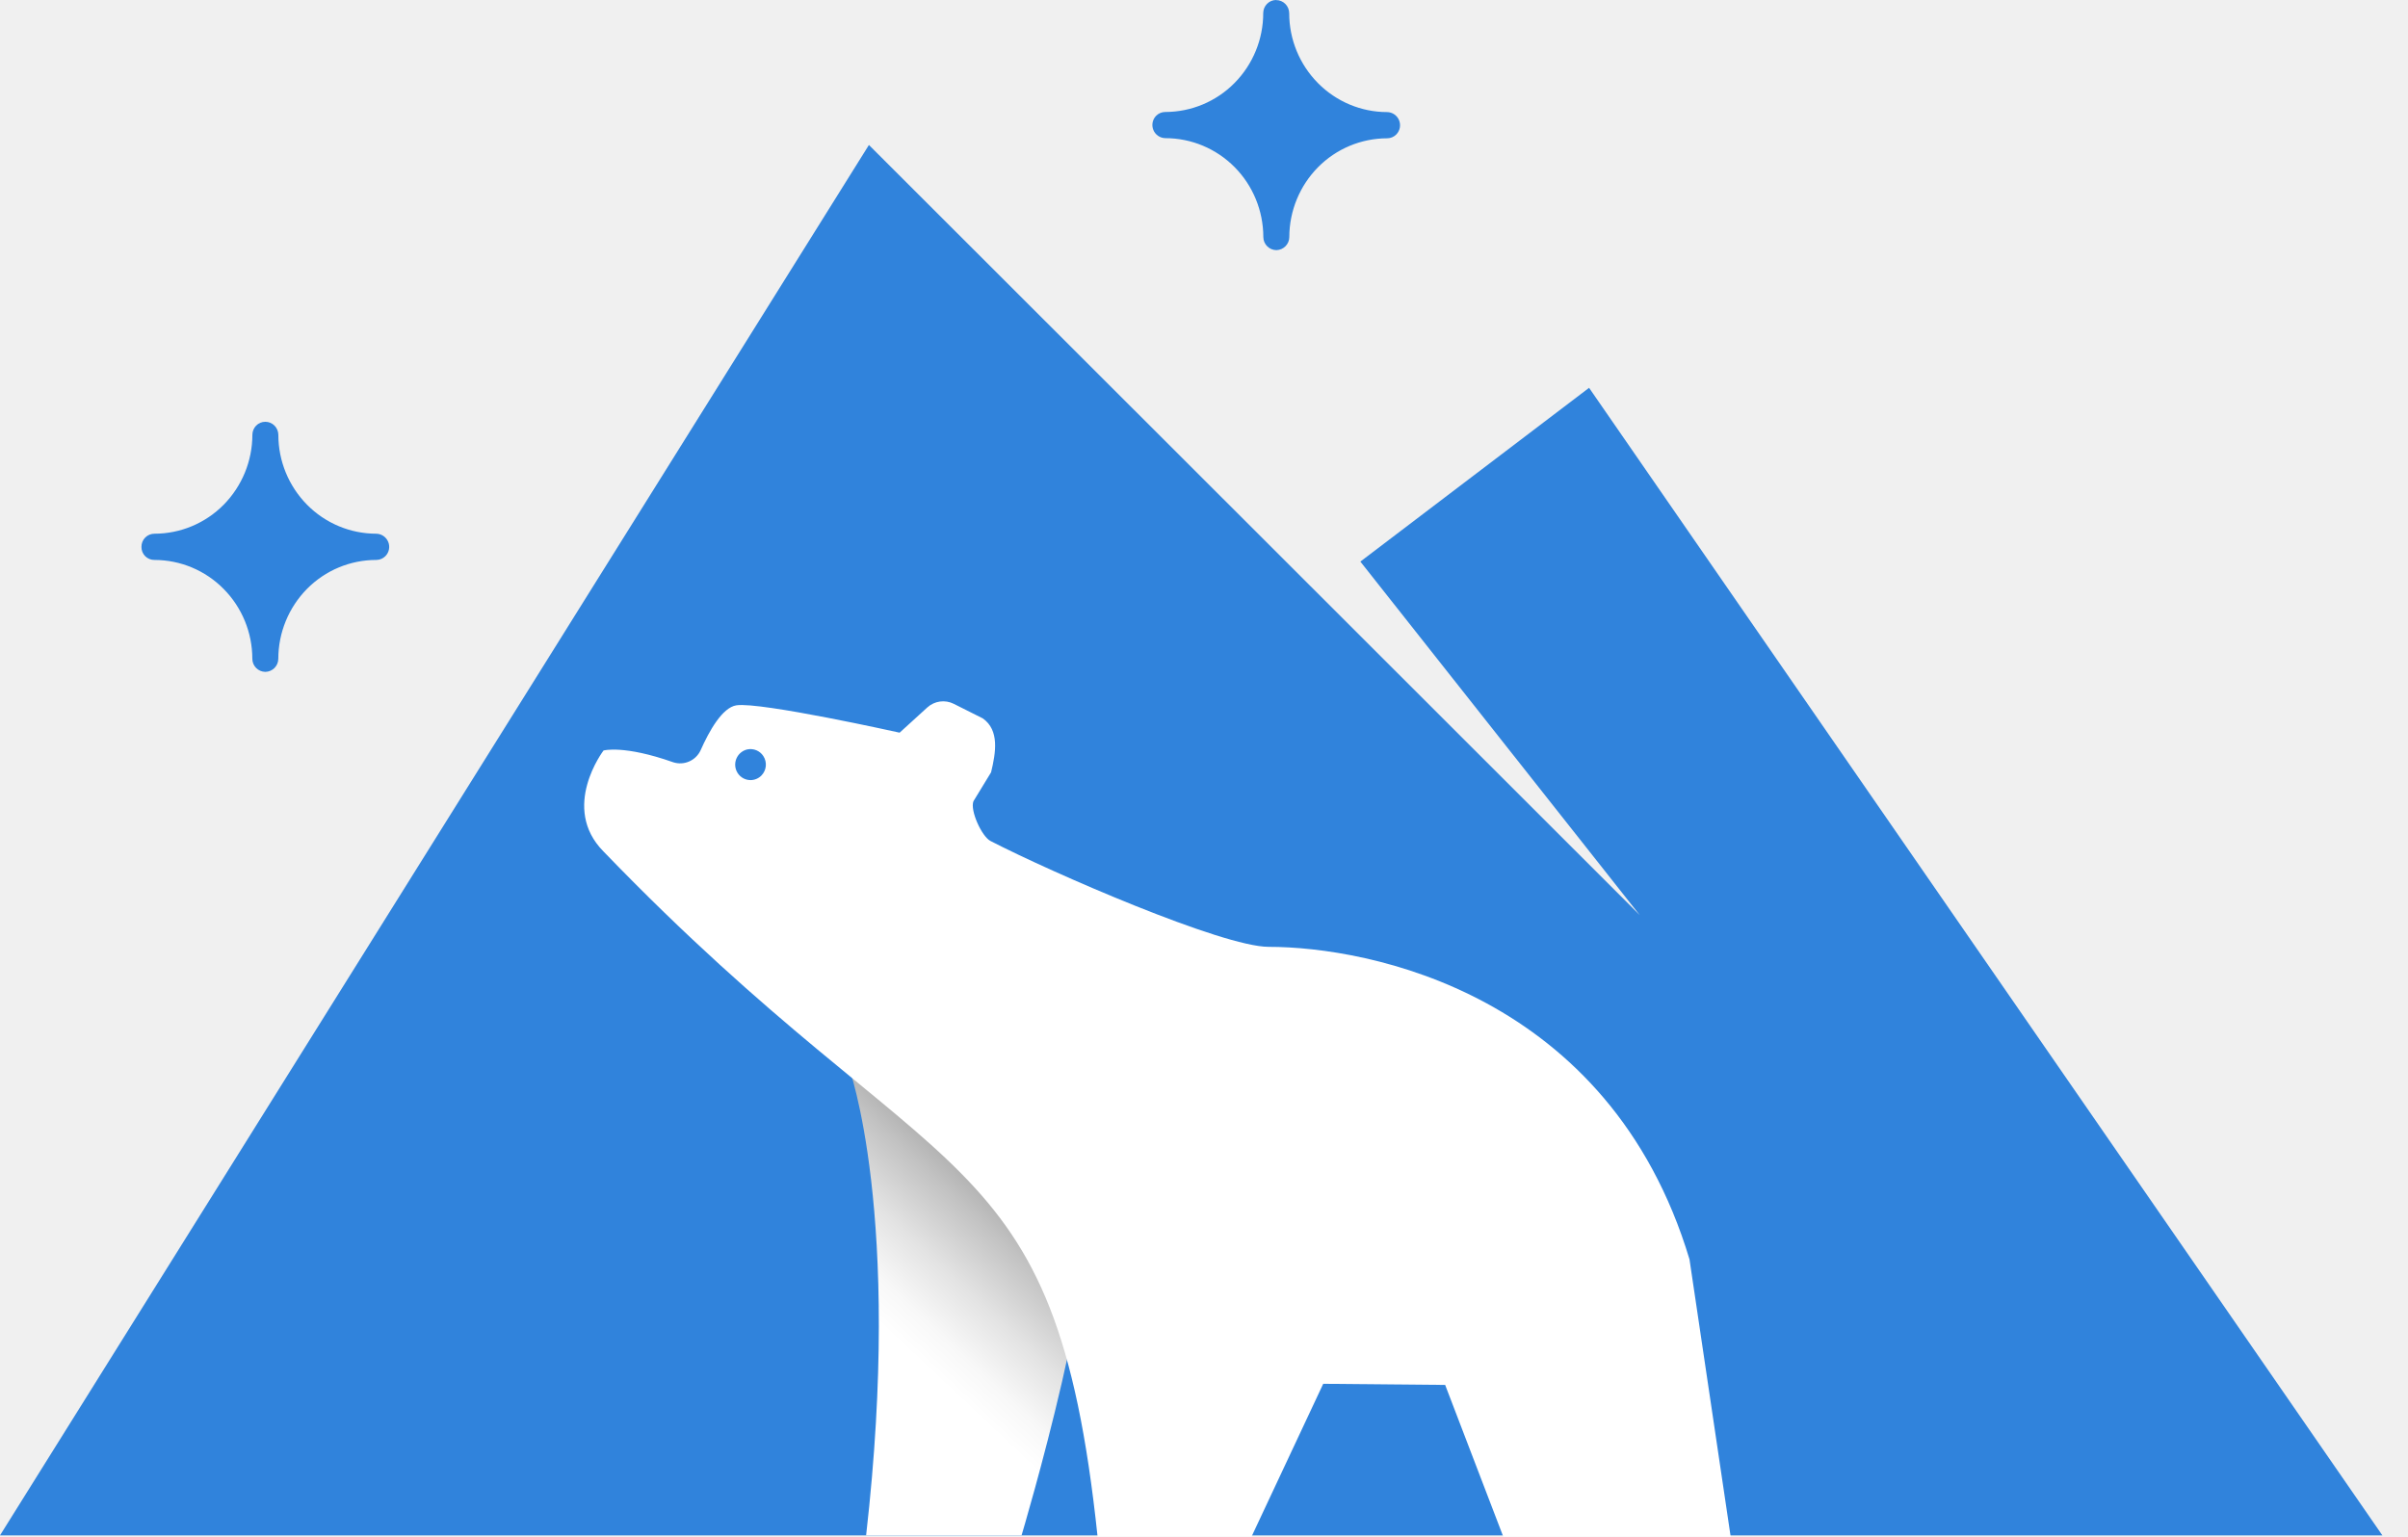
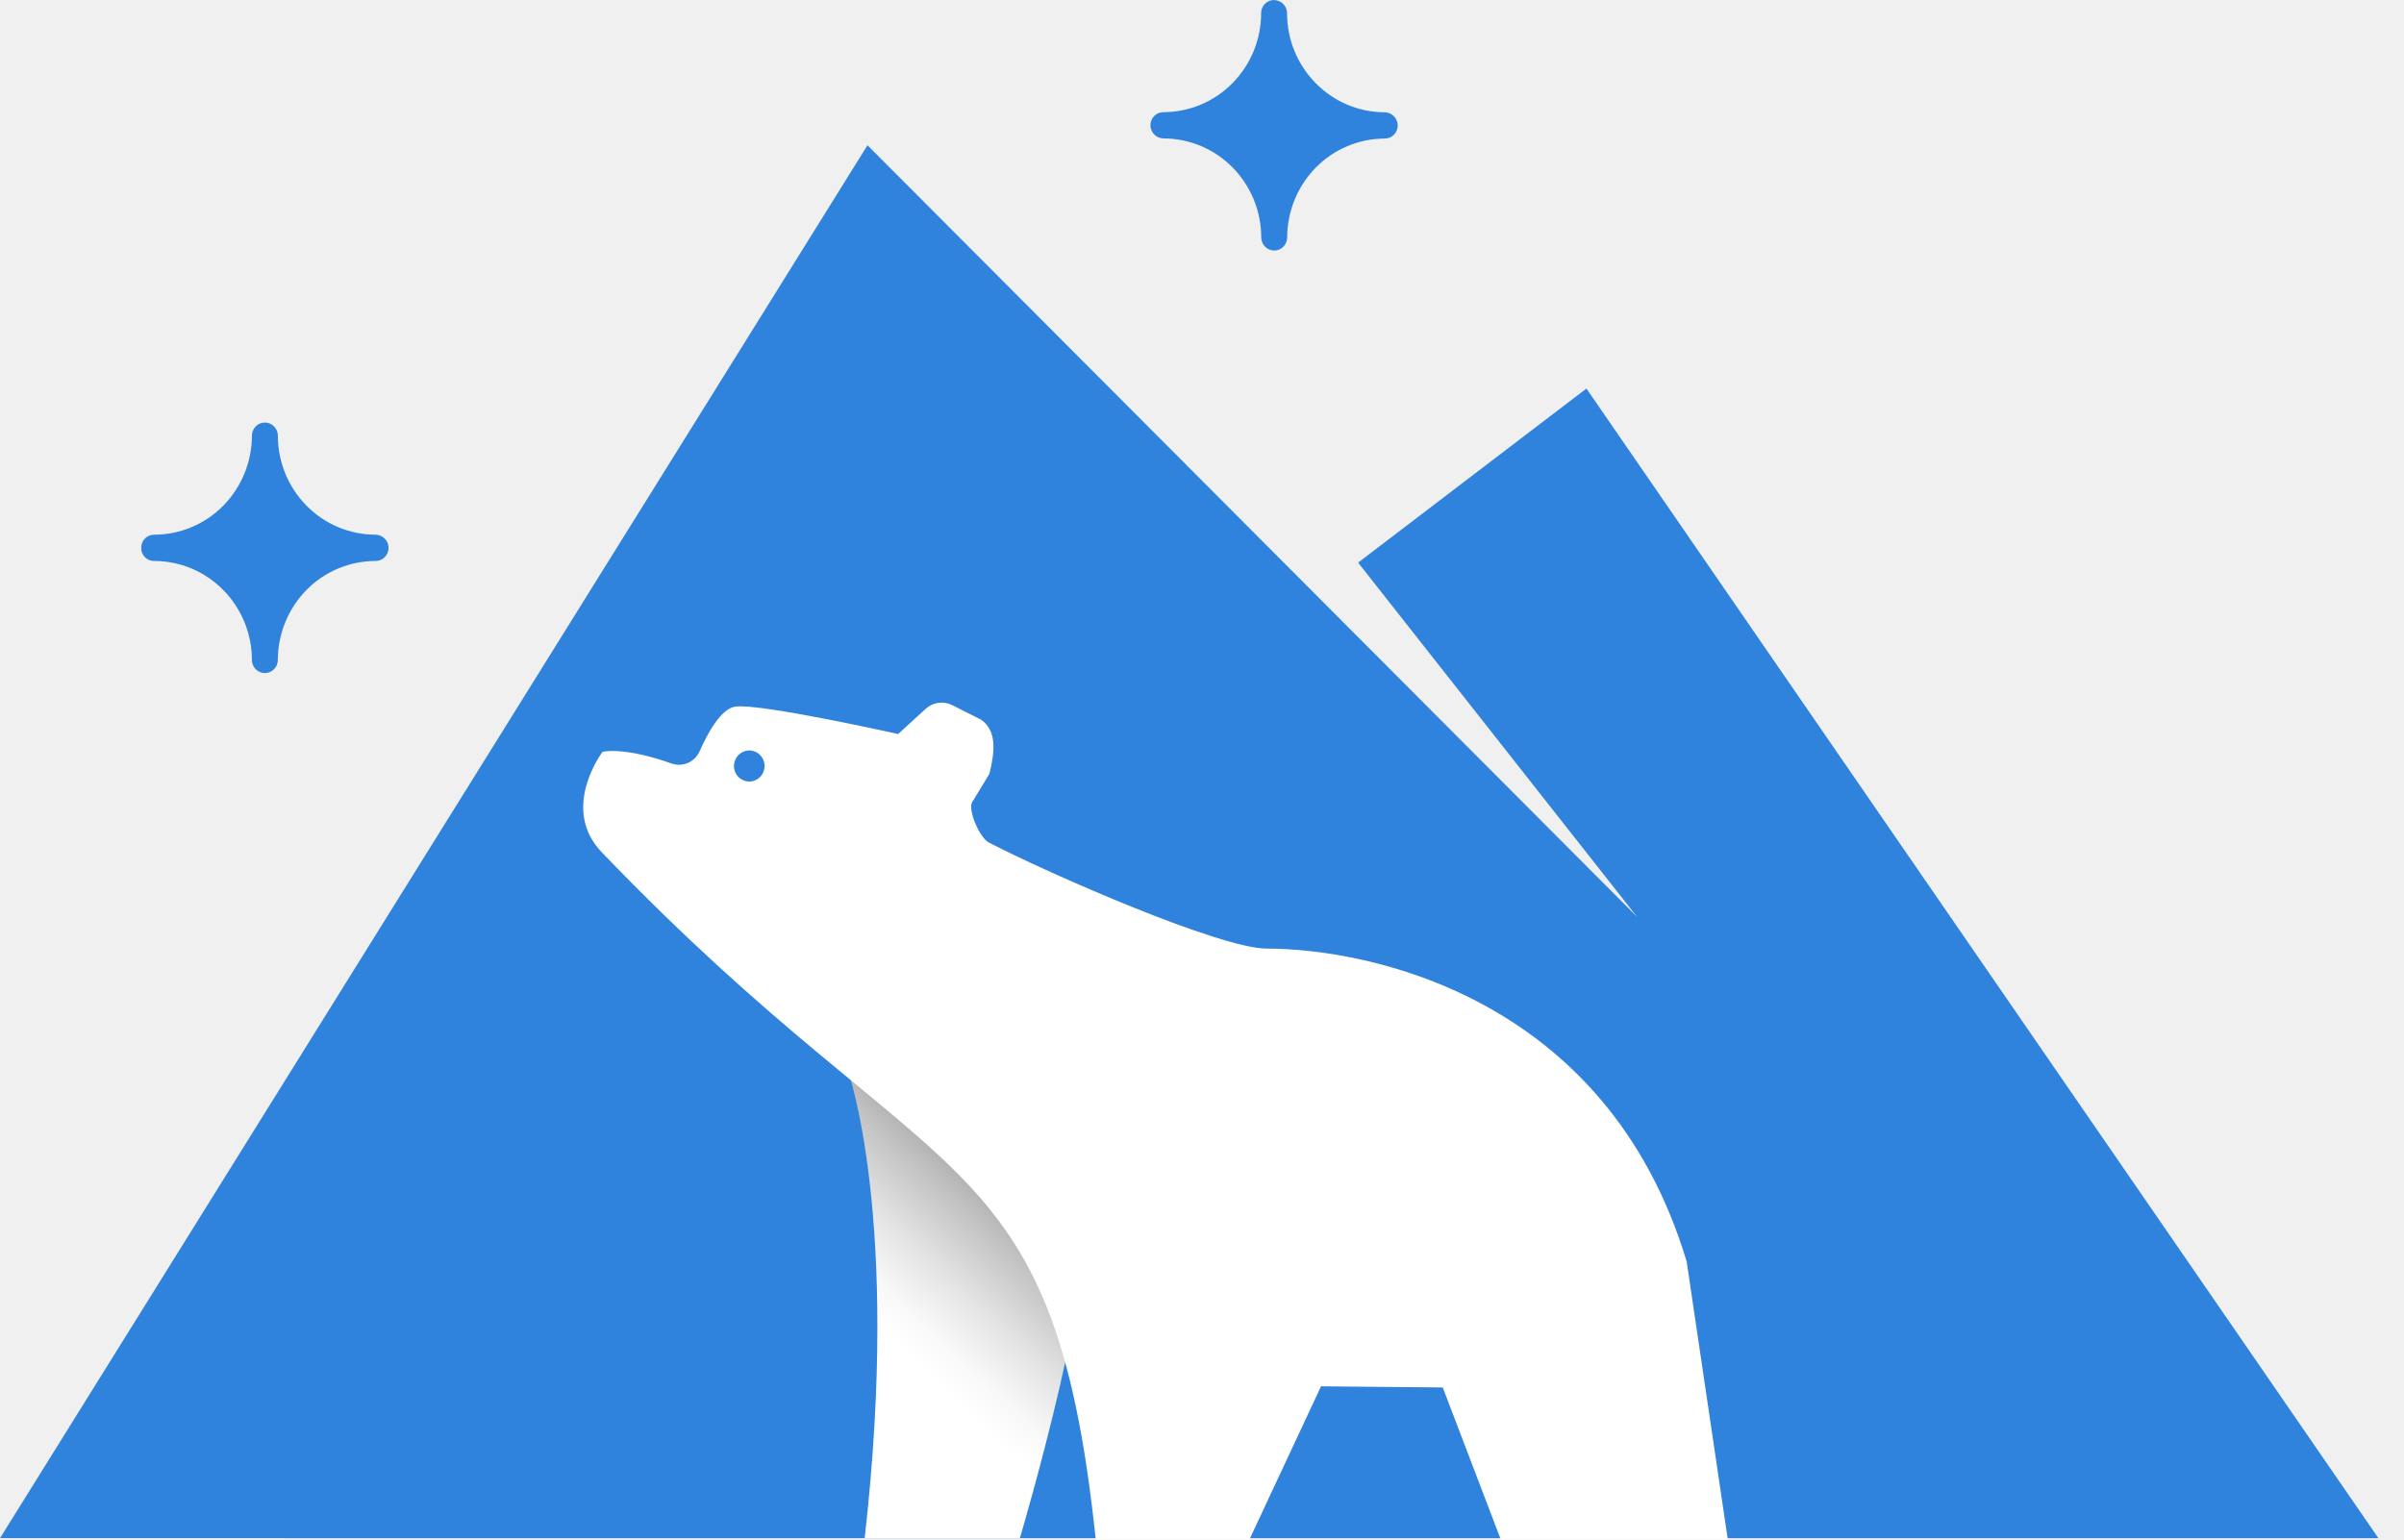
- <svg xmlns="http://www.w3.org/2000/svg" viewBox="0 0 47 30">
-   <path fill="#3083DC" d="M5.179 12.988a.13.13 0 0 1-.09-.037.13.13 0 0 1-.037-.09 2.07 2.07 0 0 0-.598-1.456 2.03 2.03 0 0 0-1.442-.603.13.13 0 0 1-.09-.037.129.129 0 0 1 .09-.219 2.03 2.03 0 0 0 1.44-.603A2.07 2.07 0 0 0 5.05 8.49q0-.053.037-.09a.126.126 0 0 1 .179 0 .13.13 0 0 1 .037.09c0 .545.216 1.068.598 1.454s.9.603 1.44.603a.126.126 0 0 1 .127.128.13.13 0 0 1-.037.09.13.13 0 0 1-.09.038 2.03 2.03 0 0 0-1.44.603 2.07 2.07 0 0 0-.598 1.455.13.13 0 0 1-.124.128" />
-   <path fill="#3083DC" d="M5.179 8.49c0 .58.228 1.135.634 1.545s.957.64 1.53.64c-.573 0-1.124.23-1.53.64s-.634.966-.634 1.545c0-.58-.228-1.135-.634-1.545a2.15 2.15 0 0 0-1.53-.64c.573 0 1.124-.23 1.53-.64s.634-.966.634-1.545m0-.256a.25.25 0 0 0-.18.075.26.26 0 0 0-.073.18 1.95 1.95 0 0 1-.56 1.364 1.9 1.9 0 0 1-1.352.566.253.253 0 0 0-.253.256.25.25 0 0 0 .253.256 1.9 1.9 0 0 1 1.351.566c.358.361.56.852.56 1.363a.257.257 0 0 0 .254.256.257.257 0 0 0 .253-.256 1.95 1.95 0 0 1 .56-1.364 1.9 1.9 0 0 1 1.352-.565.25.25 0 0 0 .179-.075.257.257 0 0 0-.18-.437 1.9 1.9 0 0 1-1.35-.566 1.94 1.94 0 0 1-.56-1.363.26.26 0 0 0-.075-.181.25.25 0 0 0-.179-.075M24.91 4.755a.13.13 0 0 1-.127-.128 2.07 2.07 0 0 0-.598-1.454 2.03 2.03 0 0 0-1.44-.604.128.128 0 0 1 0-.256 2.03 2.03 0 0 0 1.44-.603 2.07 2.07 0 0 0 .598-1.454.13.13 0 0 1 .078-.118.126.126 0 0 1 .166.069.1.1 0 0 1 .01.049c0 .545.215 1.068.597 1.454s.9.603 1.441.604q.052 0 .09.037a.13.13 0 0 1 0 .181.13.13 0 0 1-.09.037 2.03 2.03 0 0 0-1.44.604 2.07 2.07 0 0 0-.599 1.454.13.13 0 0 1-.126.128" />
-   <path fill="#3083DC" d="M24.91.256a2.2 2.2 0 0 0 .633 1.545 2.16 2.16 0 0 0 1.531.64 2.15 2.15 0 0 0-1.53.64c-.407.41-.634.966-.634 1.546a2.2 2.2 0 0 0-.634-1.546 2.16 2.16 0 0 0-1.531-.64 2.15 2.15 0 0 0 1.53-.64A2.2 2.2 0 0 0 24.91.256m0-.256a.25.25 0 0 0-.18.075.26.26 0 0 0-.074.18 1.94 1.94 0 0 1-.56 1.365 1.9 1.9 0 0 1-1.351.566.25.25 0 0 0-.18.075.257.257 0 0 0 .18.436c.507 0 .993.203 1.352.565s.56.853.561 1.365a.257.257 0 0 0 .254.256.257.257 0 0 0 .253-.256c.001-.51.203-1 .56-1.362a1.9 1.9 0 0 1 1.35-.565.25.25 0 0 0 .178-.075.257.257 0 0 0-.179-.437c-.507 0-.992-.204-1.35-.566a1.94 1.94 0 0 1-.561-1.364.26.26 0 0 0-.074-.18.25.25 0 0 0-.18-.076zM46.5 29.973 31.016 7.571l-4.464 3.392 5.452 6.9L16.96 2.83 0 29.973z" />
-   <path fill="url(#a)" d="M16.566 20.828s1.054 2.868.339 9.145h3.034s1.708-5.715 1.188-6.809-4.56-2.336-4.56-2.336" />
-   <path fill="#FFF" d="M32.976 24.584c-1.565-5.197-6.264-6.1-8.214-6.1-.899 0-4.217-1.441-5.43-2.067-.17-.088-.402-.597-.332-.776l.344-.564c.094-.39.165-.82-.16-1.052l-.568-.285a.46.46 0 0 0-.517.071l-.54.492s-2.715-.605-3.186-.534c-.276.043-.533.504-.7.881a.44.44 0 0 1-.532.231c-.967-.342-1.361-.23-1.361-.23s-.85 1.114 0 1.972c6.578 6.823 8.808 5.462 9.643 13.376h3.004l1.4-2.985 2.38.022L29.342 30h4.438zm-18.327-9.355a.3.3 0 0 1-.277-.187.305.305 0 0 1 .218-.413.3.3 0 0 1 .308.129.305.305 0 0 1-.037.382.3.3 0 0 1-.212.089" />
+ <svg xmlns="http://www.w3.org/2000/svg" viewBox="0 0 128 82">
+   <path fill="#3083DC" d="M14.105 35.5a.35.35 0 0 1-.246-.1.36.36 0 0 1-.1-.247c0-1.49-.585-2.92-1.629-3.98a5.53 5.53 0 0 0-3.927-1.647.35.35 0 0 1-.245-.102.353.353 0 0 1 .245-.598 5.5 5.5 0 0 0 3.922-1.649 5.67 5.67 0 0 0 1.628-3.971q0-.146.101-.246a.343.343 0 0 1 .487 0c.065.066.1.154.101.246 0 1.49.588 2.92 1.629 3.974a5.5 5.5 0 0 0 3.921 1.648.34.34 0 0 1 .322.216.36.36 0 0 1-.076.38.35.35 0 0 1-.245.104 5.5 5.5 0 0 0-3.922 1.648 5.67 5.67 0 0 0-1.629 3.977.356.356 0 0 1-.338.35" />
+   <path fill="#3083DC" d="M14.105 23.206a6 6 0 0 0 1.726 4.223 5.86 5.86 0 0 0 4.167 1.75c-1.56 0-3.061.628-4.167 1.749a6 6 0 0 0-1.726 4.223 6 6 0 0 0-1.727-4.223 5.85 5.85 0 0 0-4.167-1.75c1.56 0 3.061-.628 4.167-1.749a6.02 6.02 0 0 0 1.726-4.223m0-.7a.68.68 0 0 0-.49.205.7.7 0 0 0-.2.492 5.34 5.34 0 0 1-1.525 3.729 5.17 5.17 0 0 1-3.682 1.547.69.69 0 0 0-.639.432.7.7 0 0 0-.05.267.69.69 0 0 0 .422.649.7.7 0 0 0 .267.051 5.16 5.16 0 0 1 3.68 1.547 5.3 5.3 0 0 1 1.525 3.726.704.704 0 0 0 .691.7.7.7 0 0 0 .69-.7 5.34 5.34 0 0 1 1.525-3.729A5.17 5.17 0 0 1 20 29.878a.68.68 0 0 0 .487-.205.703.703 0 0 0-.49-1.194 5.16 5.16 0 0 1-3.677-1.547 5.3 5.3 0 0 1-1.525-3.726.71.71 0 0 0-.427-.647.7.7 0 0 0-.264-.053m53.735-9.509a.353.353 0 0 1-.346-.35 5.67 5.67 0 0 0-1.629-3.974 5.53 5.53 0 0 0-3.921-1.651.35.35 0 0 1-.349-.35.35.35 0 0 1 .349-.35 5.5 5.5 0 0 0 3.921-1.648A5.67 5.67 0 0 0 67.496.7a.36.36 0 0 1 .212-.323.34.34 0 0 1 .452.189q.03.062.027.134c0 1.49.585 2.919 1.626 3.974a5.52 5.52 0 0 0 3.924 1.65q.142 0 .245.102a.356.356 0 0 1 0 .495.35.35 0 0 1-.245.1 5.5 5.5 0 0 0-3.922 1.652 5.67 5.67 0 0 0-1.63 3.974.356.356 0 0 1-.344.35" />
+   <path fill="#3083DC" d="M67.84.7a6.03 6.03 0 0 0 1.724 4.223 5.88 5.88 0 0 0 4.17 1.75 5.84 5.84 0 0 0-4.167 1.748 6 6 0 0 0-1.727 4.226c0-1.582-.62-3.1-1.727-4.226a5.88 5.88 0 0 0-4.17-1.749 5.84 5.84 0 0 0 4.168-1.75A6.03 6.03 0 0 0 67.84.7m0-.7a.68.68 0 0 0-.49.205.7.7 0 0 0-.202.492 5.3 5.3 0 0 1-1.525 3.731 5.17 5.17 0 0 1-3.68 1.547.68.68 0 0 0-.49.205.703.703 0 0 0 .49 1.192c1.382 0 2.705.555 3.683 1.544a5.32 5.32 0 0 1 1.528 3.731.703.703 0 0 0 .691.7.7.7 0 0 0 .69-.7 5.33 5.33 0 0 1 1.525-3.723 5.17 5.17 0 0 1 3.676-1.544.68.68 0 0 0 .485-.205.704.704 0 0 0-.488-1.194 5.16 5.16 0 0 1-3.676-1.548A5.3 5.3 0 0 1 68.529.705a.71.71 0 0 0-.426-.646.7.7 0 0 0-.266-.054zm58.798 81.926L84.469 20.694l-12.157 9.272 14.848 18.86-40.971-41.09L0 81.925z" />
+   <path fill="url(#a)" d="M45.116 56.93s2.87 7.84.923 24.996h8.263s4.651-15.62 3.235-18.611c-1.416-2.99-12.421-6.385-12.421-6.385" />
+   <path fill="#fff" d="M89.807 67.196c-4.262-14.205-17.06-16.673-22.37-16.673-2.448 0-11.485-3.939-14.788-5.65-.463-.24-1.095-1.632-.904-2.12l.937-1.542c.255-1.066.449-2.242-.436-2.876l-1.547-.779a1.25 1.25 0 0 0-1.408.194l-1.47 1.345s-7.395-1.654-8.677-1.46c-.752.118-1.452 1.378-1.907 2.408a1.2 1.2 0 0 1-1.449.632c-2.633-.935-3.706-.629-3.706-.629s-2.315 3.045 0 5.39c17.914 18.65 23.987 14.93 26.261 36.561h8.182l3.812-8.159 6.482.06L79.91 82h12.087zm-49.912-25.57a.815.815 0 0 1-.754-.511.836.836 0 0 1 .593-1.13.815.815 0 0 1 .84.354.836.836 0 0 1-.366 1.223.8.8 0 0 1-.313.064" />
  <defs>
-     <linearGradient id="a" x1="17.529" x2="20.743" y1="26.184" y2="22.771" gradientUnits="userSpaceOnUse">
+     <linearGradient id="a" x1="47.739" x2="56.525" y1="71.57" y2="62.273" gradientUnits="userSpaceOnUse">
      <stop stop-color="#fff" />
      <stop offset=".14" stop-color="#F8F8F8" />
      <stop offset=".35" stop-color="#E3E3E3" />
      <stop offset=".6" stop-color="#C2C2C2" />
      <stop offset=".89" stop-color="#949494" />
      <stop offset="1" stop-color="gray" />
    </linearGradient>
  </defs>
</svg>
